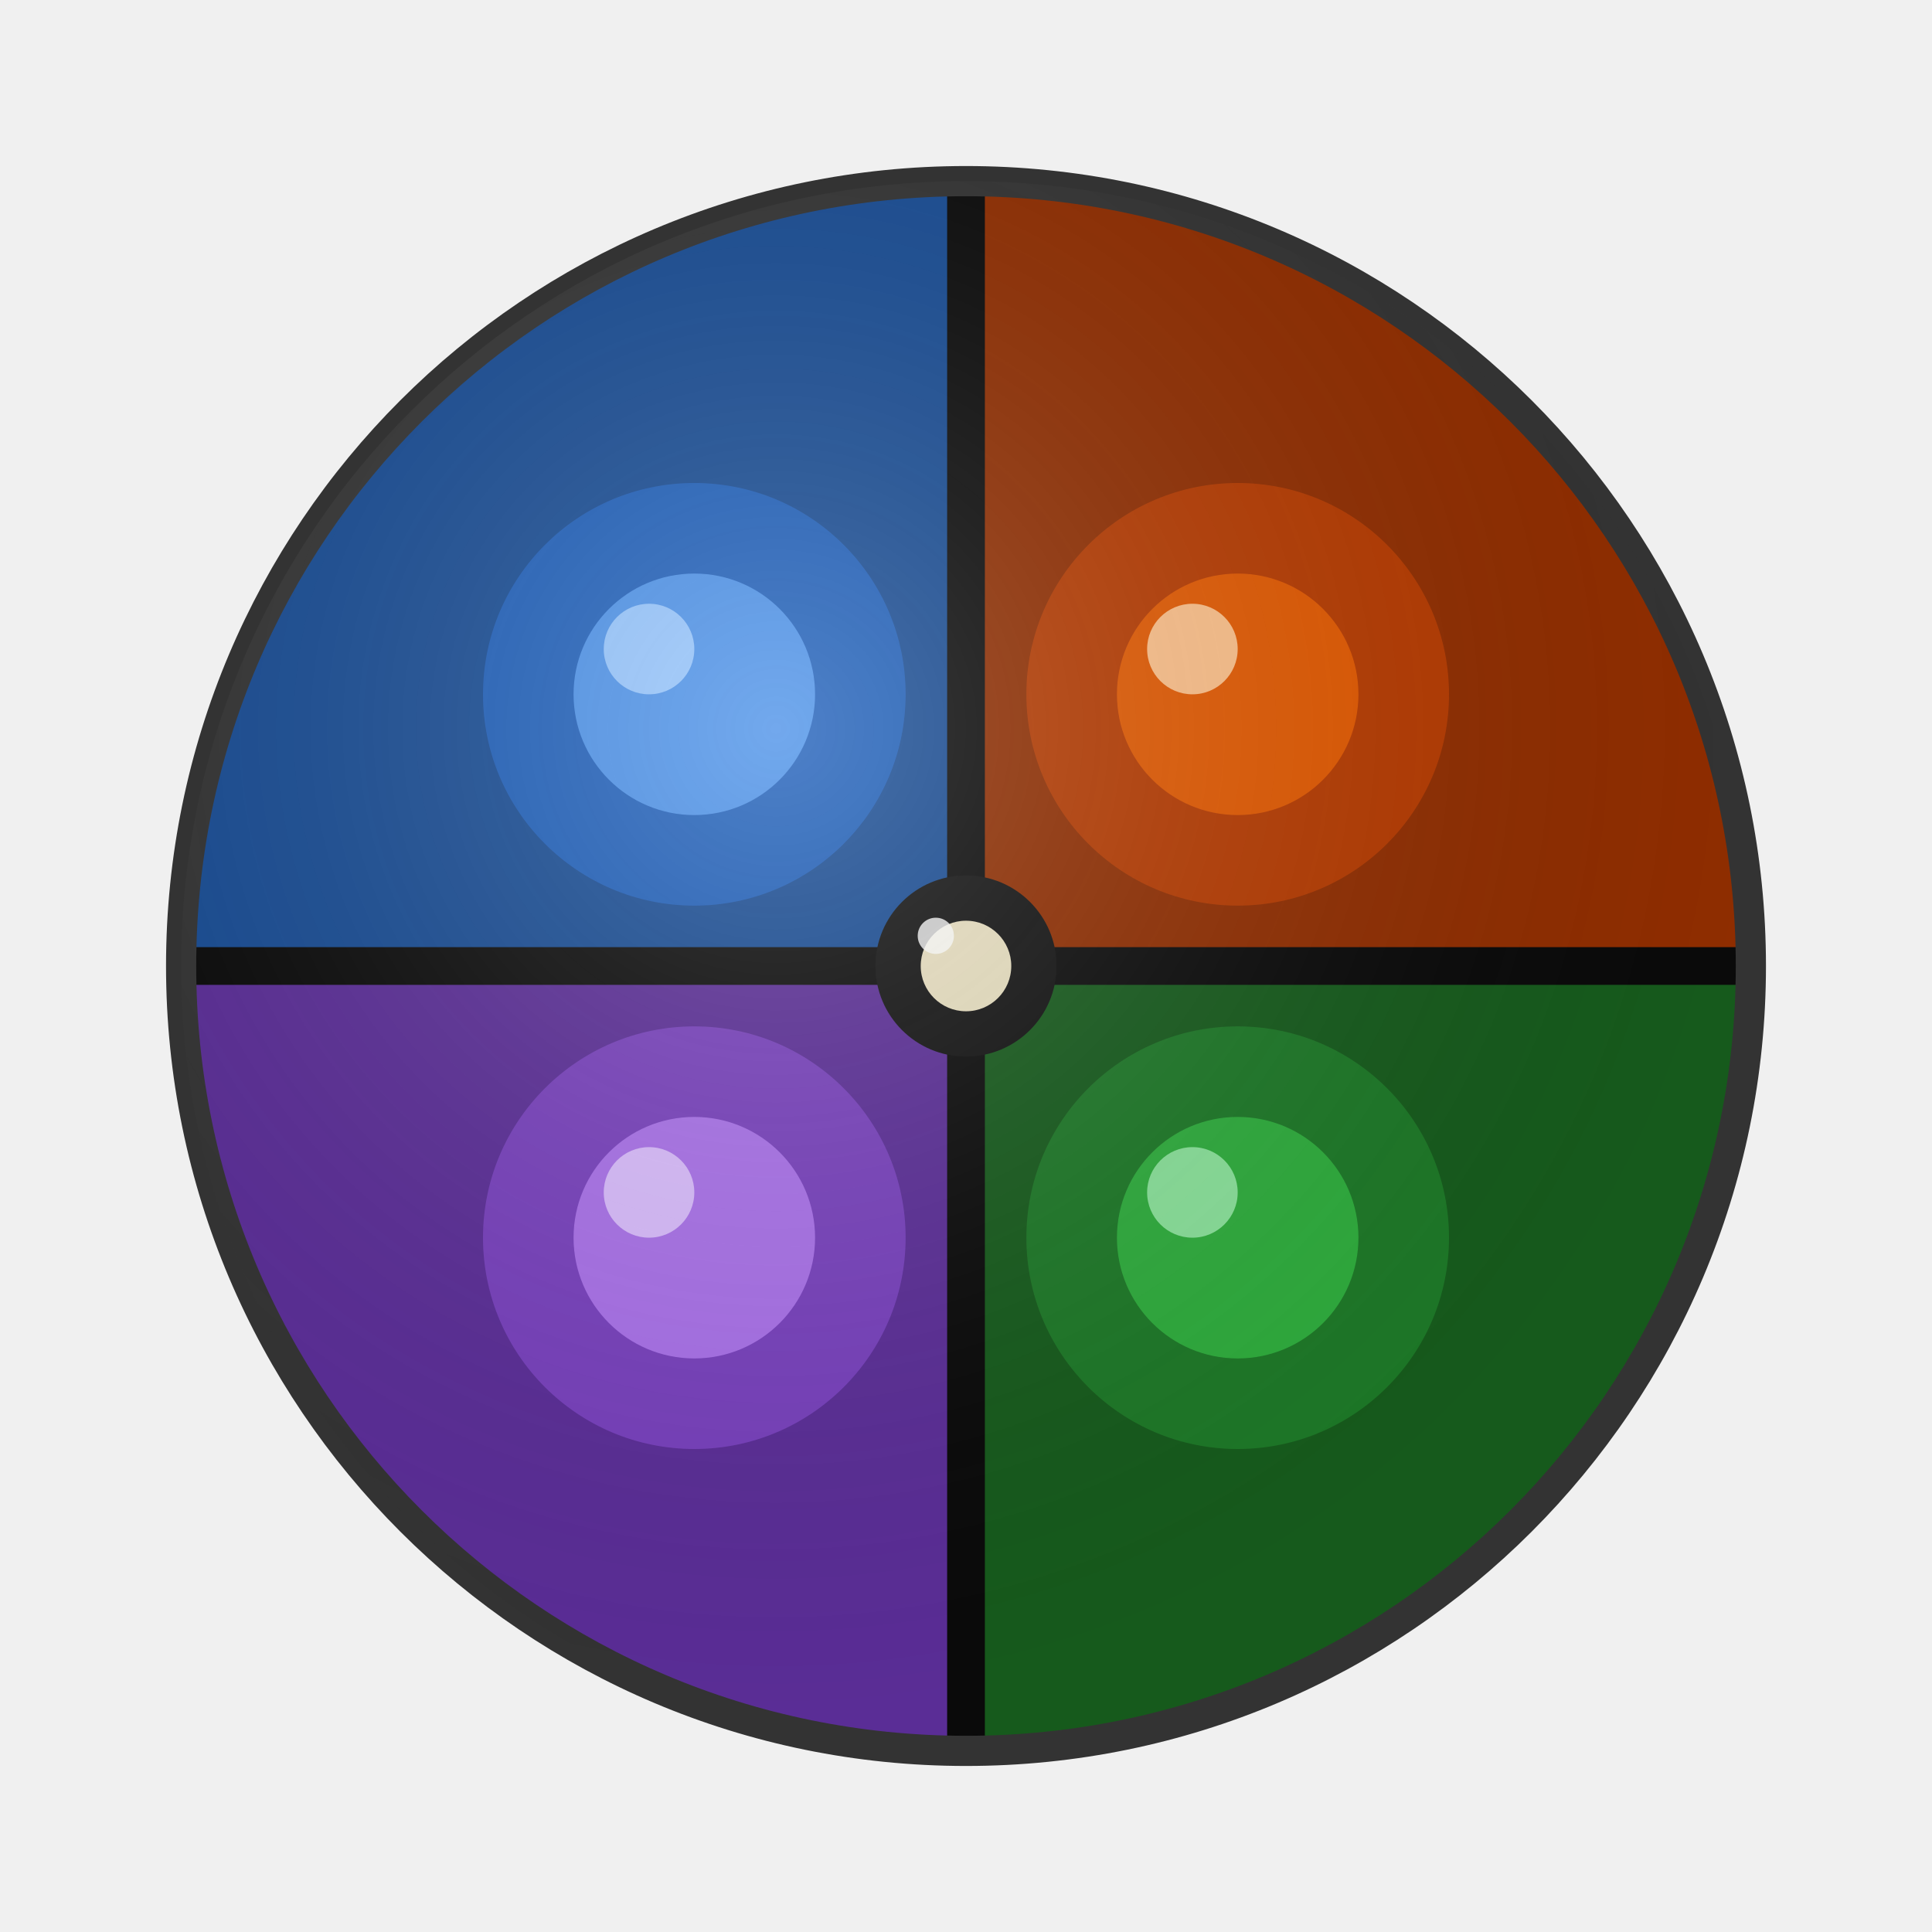
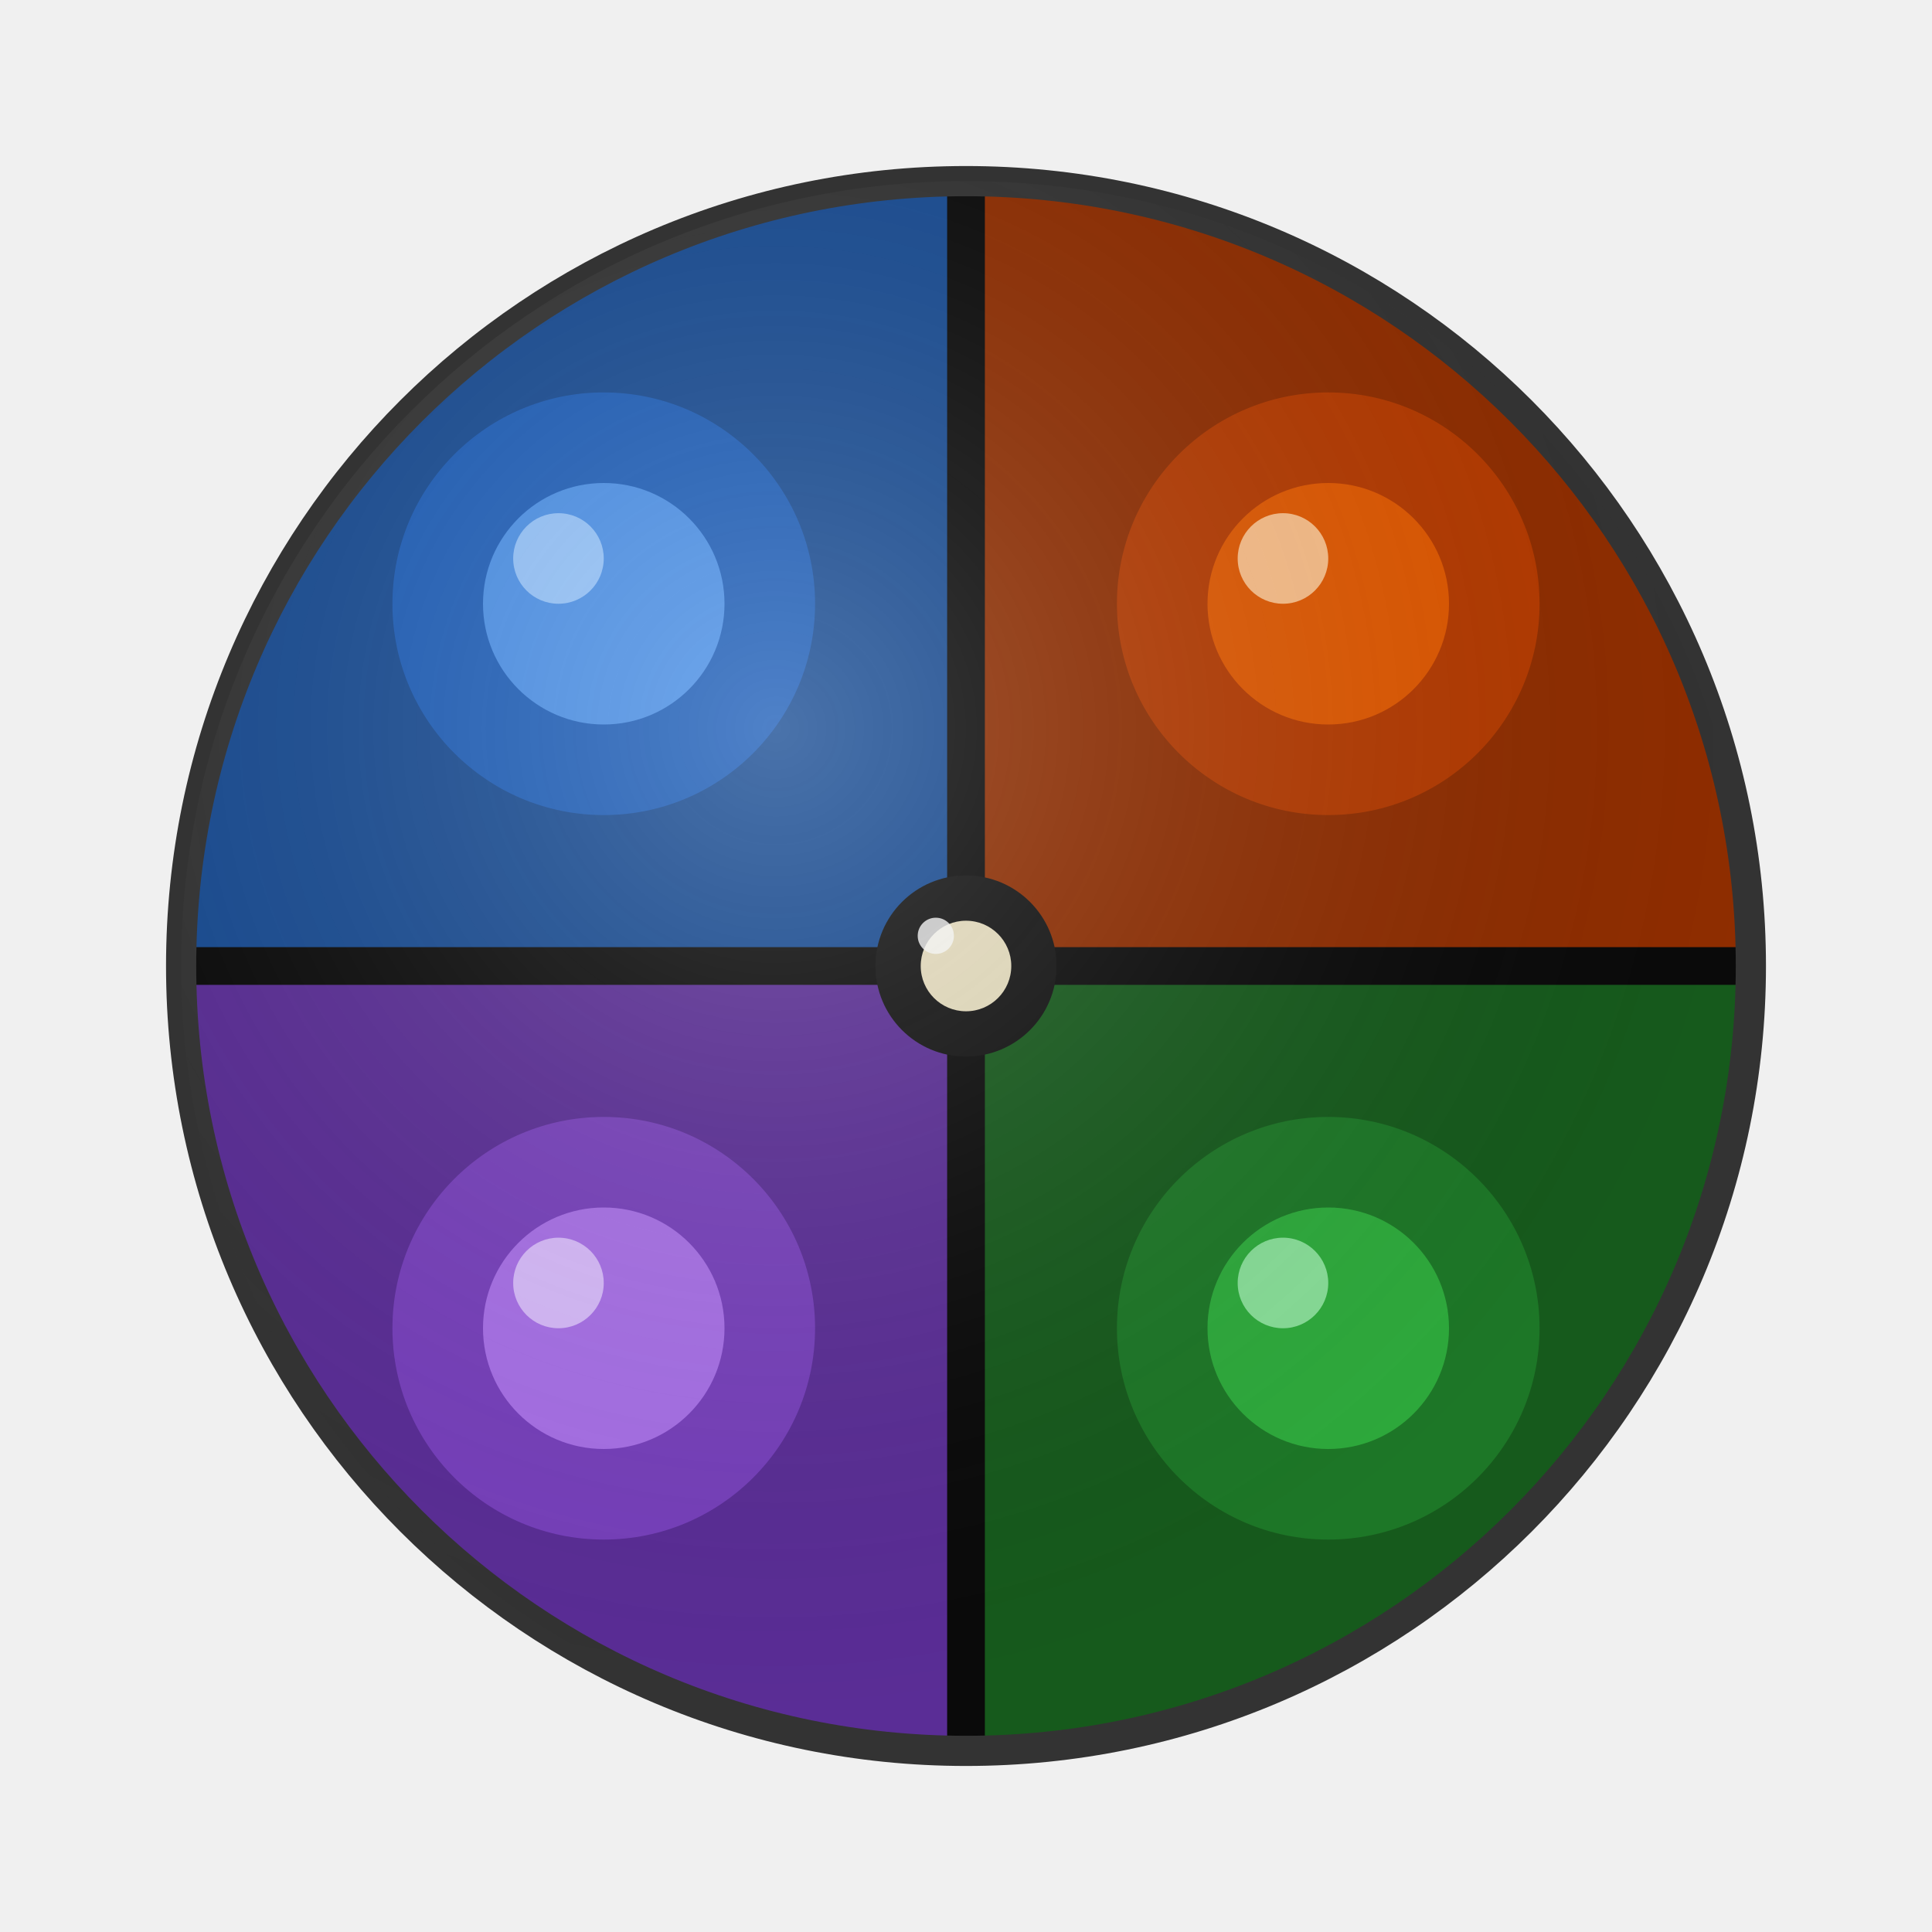
<svg xmlns="http://www.w3.org/2000/svg" viewBox="0 0 128 128">
  <defs>
    <clipPath id="sphere">
      <circle cx="64" cy="64" r="52" />
    </clipPath>
    <radialGradient id="glow" cx="38%" cy="35%" r="62%">
      <stop offset="0%" stop-color="#ffffff" stop-opacity="0.22" />
      <stop offset="100%" stop-color="#000000" stop-opacity="0" />
    </radialGradient>
  </defs>
  <circle cx="64" cy="64" r="52" fill="#111" />
  <g clip-path="url(#sphere)">
    <rect x="12" y="12" width="52" height="52" fill="#174B93" />
    <rect x="64" y="12" width="52" height="52" fill="#8f2d00" />
    <rect x="12" y="64" width="52" height="52" fill="#5A2D96" />
    <rect x="64" y="64" width="52" height="52" fill="#165A1C" />
-     <circle cx="46" cy="46" r="14" fill="#1E60BE" opacity=".9" />
-     <circle cx="46" cy="46" r="8" fill="#4A90E8" />
-     <circle cx="43" cy="43" r="3" fill="#A0CCFF" opacity=".85" />
-     <circle cx="82" cy="46" r="14" fill="#B83C00" opacity=".9" />
-     <circle cx="82" cy="46" r="8" fill="#E05800" />
-     <circle cx="79" cy="43" r="3" fill="#FFD0A0" opacity=".85" />
-     <circle cx="46" cy="82" r="14" fill="#7A42C0" opacity=".9" />
-     <circle cx="46" cy="82" r="8" fill="#A870E8" />
-     <circle cx="43" cy="79" r="3" fill="#E0C8FF" opacity=".85" />
-     <circle cx="82" cy="82" r="14" fill="#1E7A28" opacity=".9" />
-     <circle cx="82" cy="82" r="8" fill="#2EAA3C" />
-     <circle cx="79" cy="79" r="3" fill="#98E8A8" opacity=".85" />
+     <circle cx="40" cy="40" r="14" fill="#1E60BE" opacity=".9" />
+     <circle cx="40" cy="40" r="8" fill="#4A90E8" />
+     <circle cx="37" cy="37" r="3" fill="#A0CCFF" opacity=".85" />
+     <circle cx="88" cy="40" r="14" fill="#B83C00" opacity=".9" />
+     <circle cx="88" cy="40" r="8" fill="#E05800" />
+     <circle cx="85" cy="37" r="3" fill="#FFD0A0" opacity=".85" />
+     <circle cx="40" cy="88" r="14" fill="#7A42C0" opacity=".9" />
+     <circle cx="40" cy="88" r="8" fill="#A870E8" />
+     <circle cx="37" cy="85" r="3" fill="#E0C8FF" opacity=".85" />
+     <circle cx="88" cy="88" r="14" fill="#1E7A28" opacity=".9" />
+     <circle cx="88" cy="88" r="8" fill="#2EAA3C" />
+     <circle cx="85" cy="85" r="3" fill="#98E8A8" opacity=".85" />
    <line x1="64" y1="12" x2="64" y2="116" stroke="#0a0a0a" stroke-width="2.5" />
    <line x1="12" y1="64" x2="116" y2="64" stroke="#0a0a0a" stroke-width="2.5" />
  </g>
  <circle cx="64" cy="64" r="52" fill="none" stroke="#333" stroke-width="2" />
  <circle cx="64" cy="64" r="6" fill="#111" />
  <circle cx="64" cy="64" r="3" fill="#e8dfc0" />
  <circle cx="62" cy="62" r="1.2" fill="#fff" opacity=".8" />
  <circle cx="64" cy="64" r="52" fill="url(#glow)" />
</svg>
